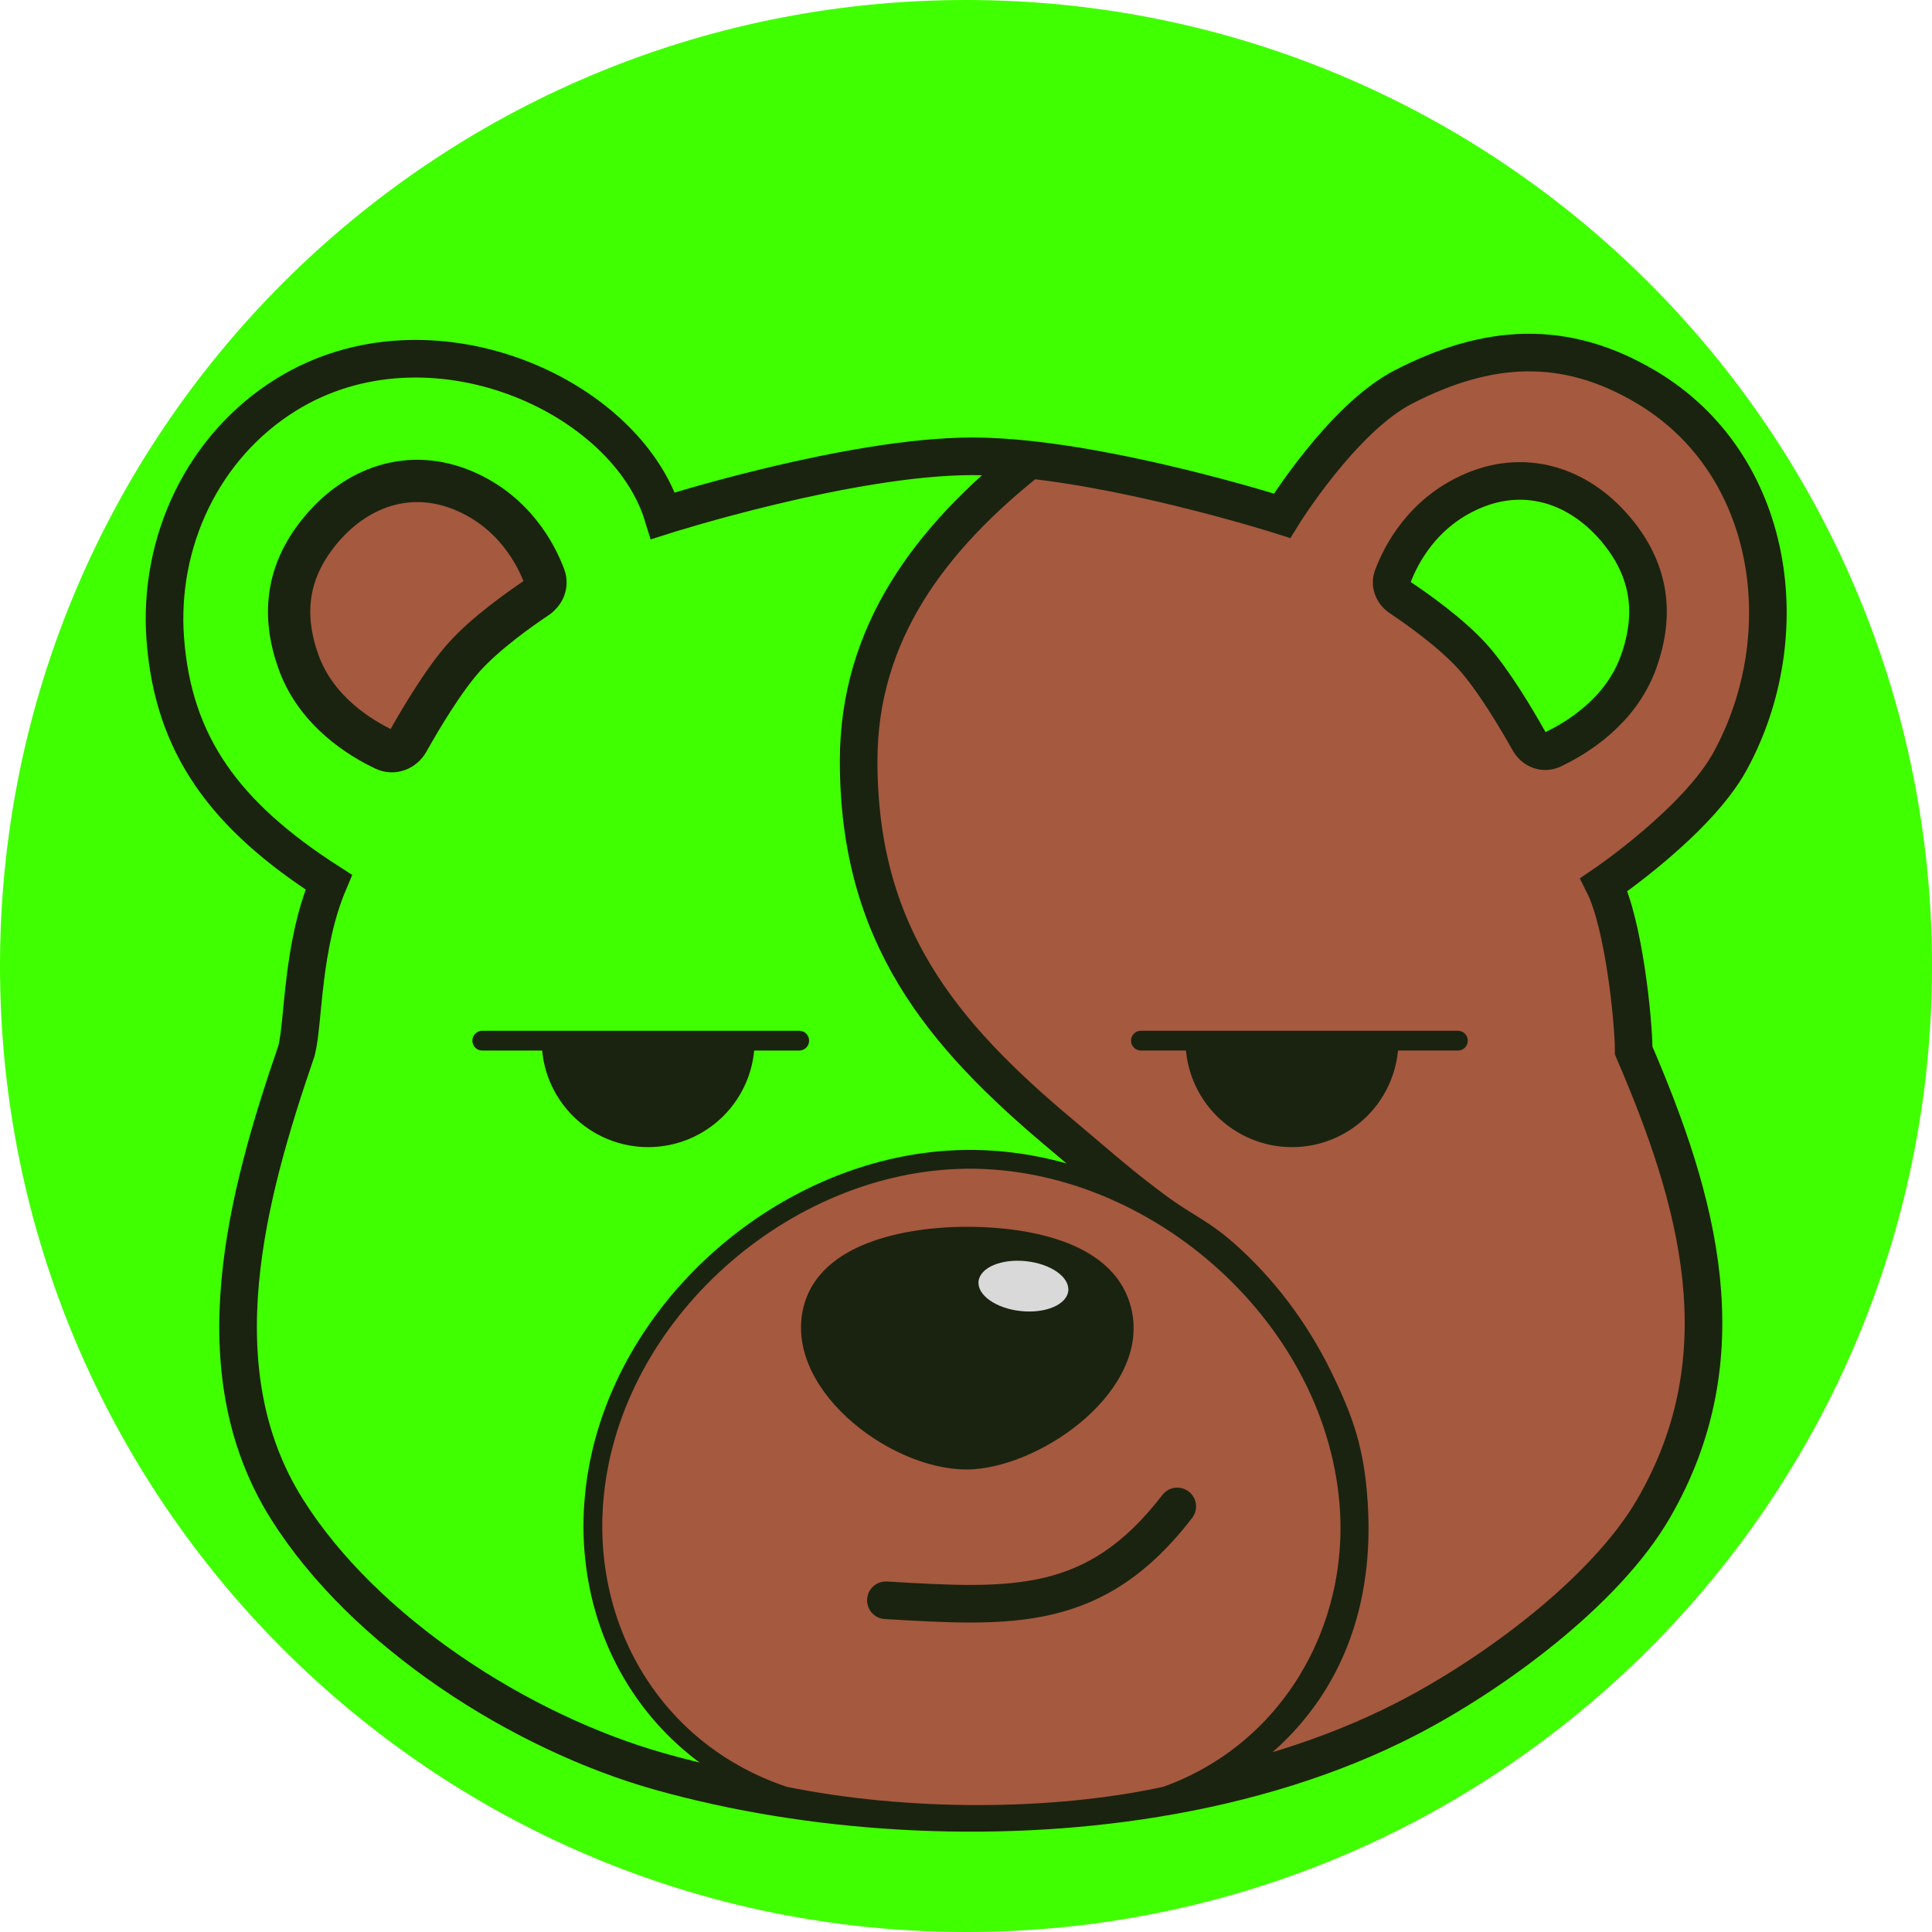
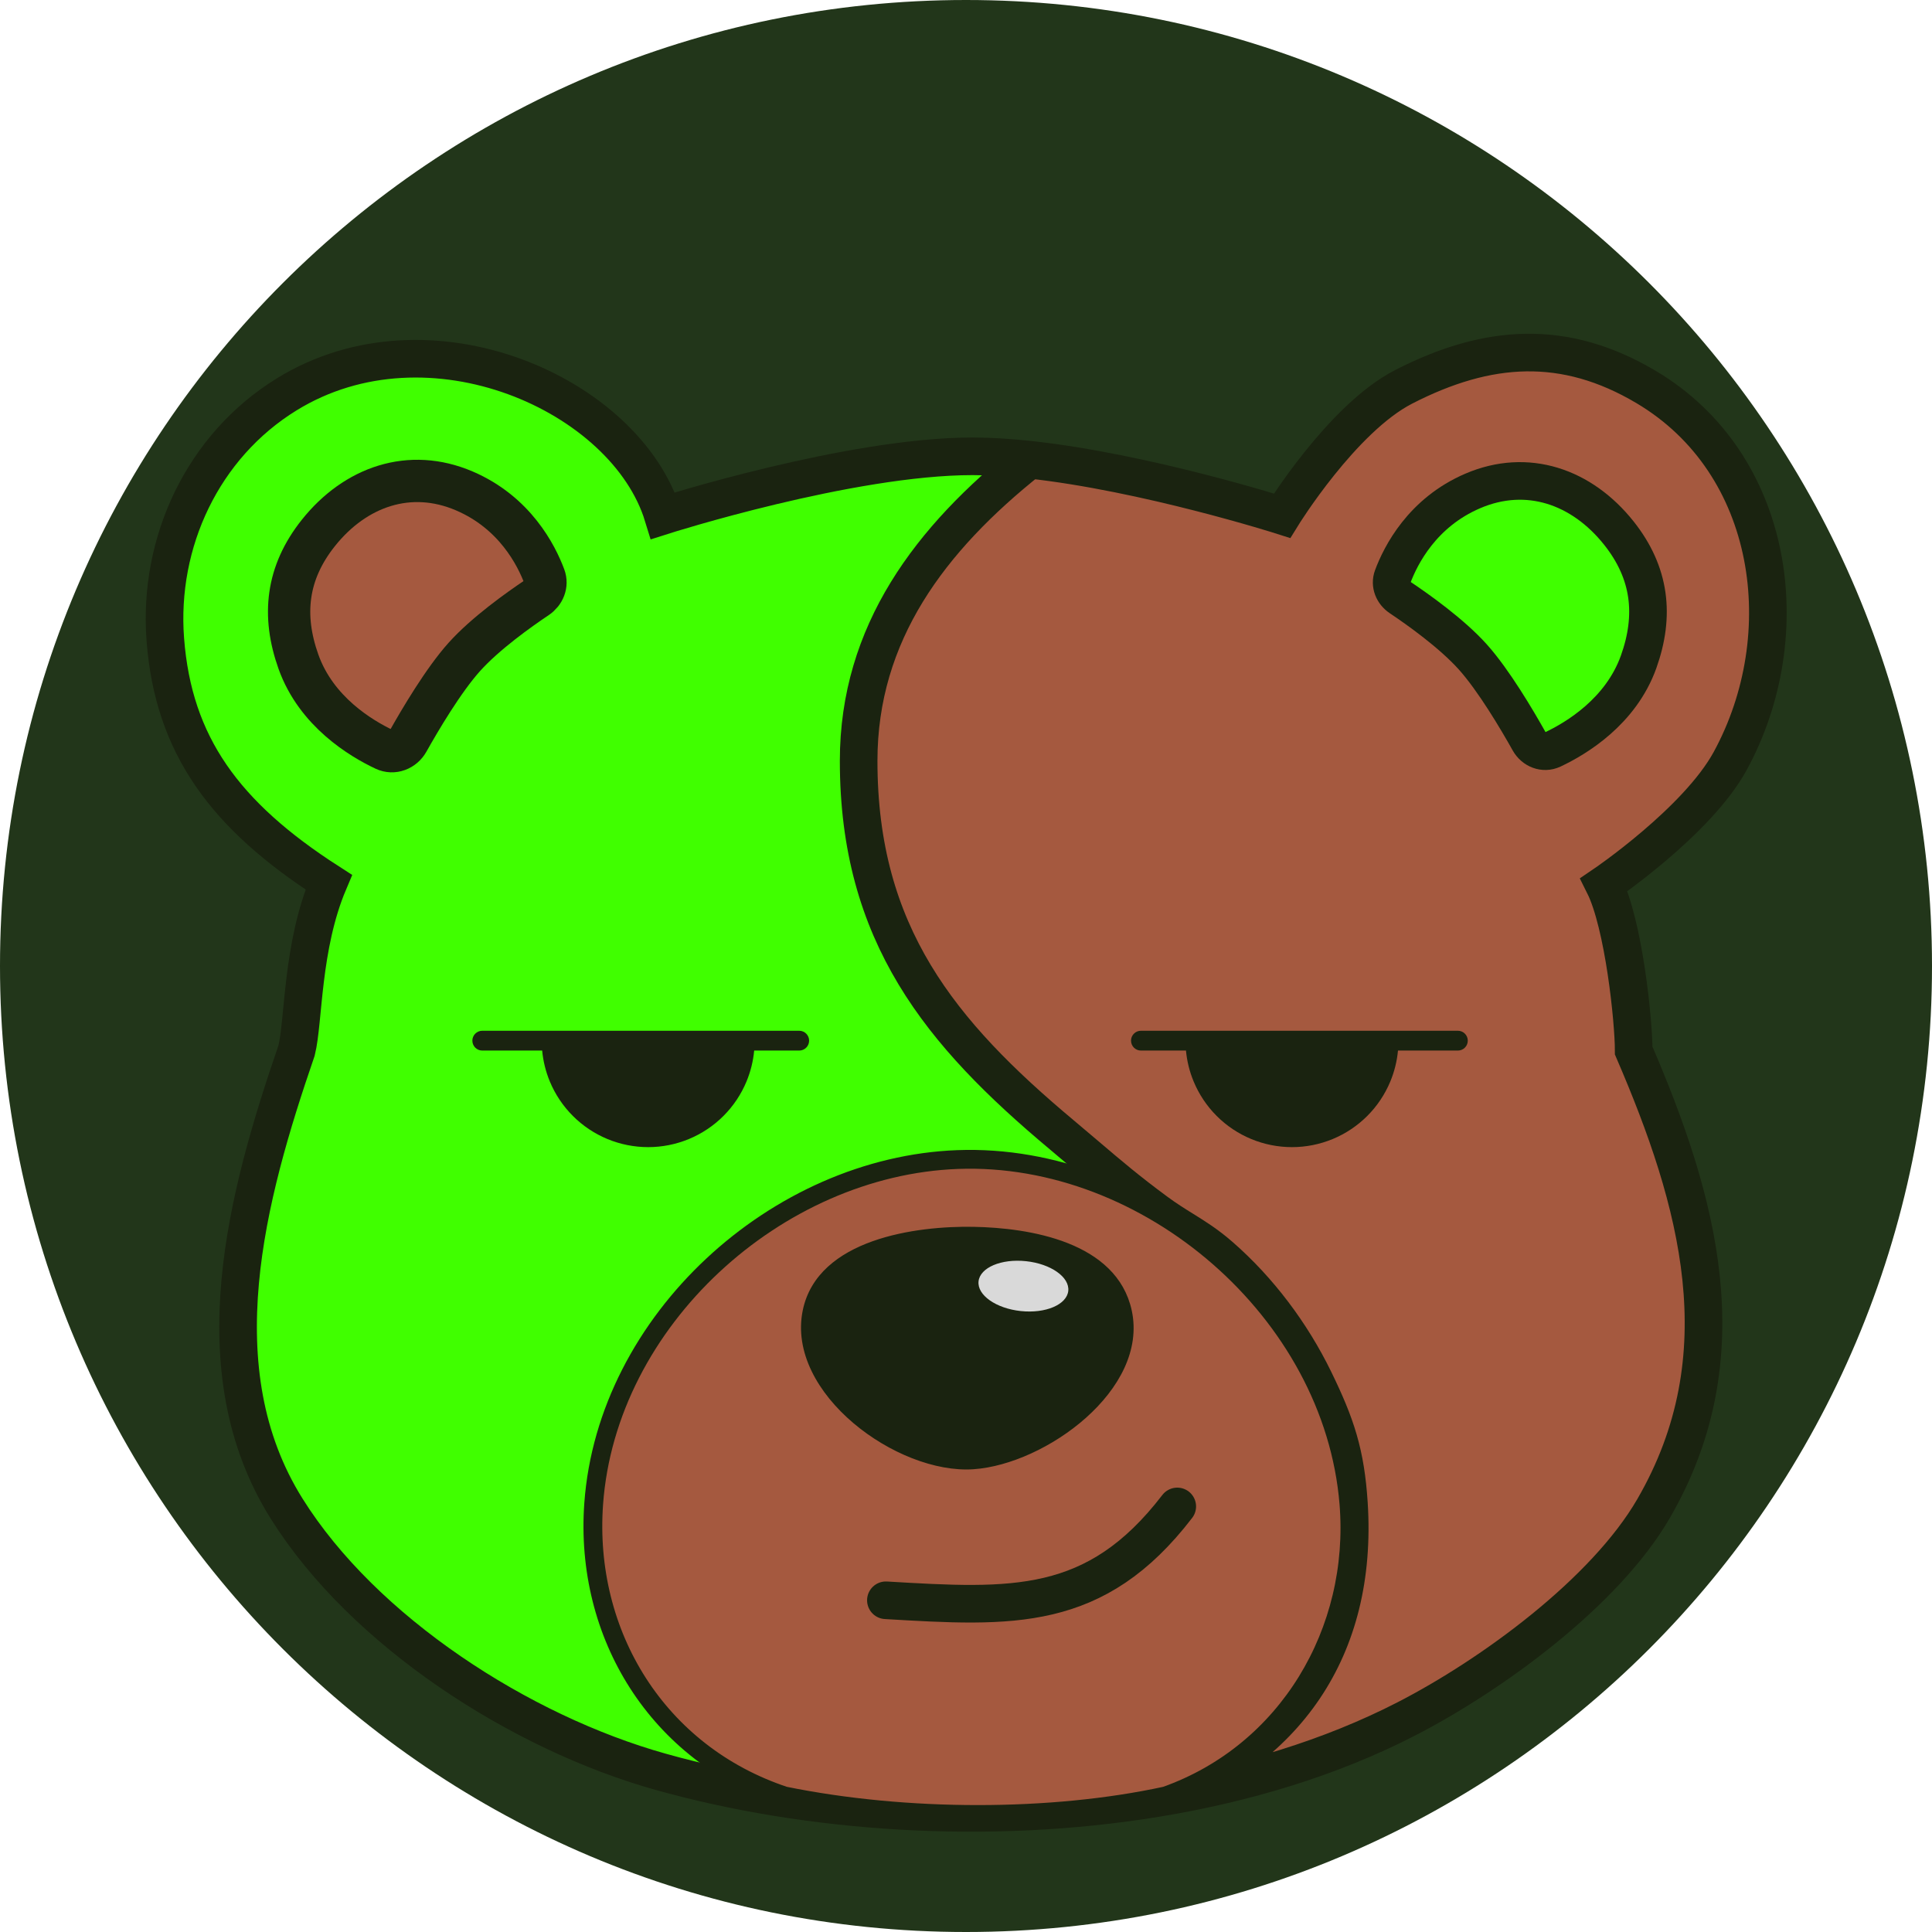
<svg xmlns="http://www.w3.org/2000/svg" width="411" height="411" viewBox="0 0 411 411" fill="none">
-   <circle cx="205.5" cy="205.5" r="205.5" fill="#40FF00" />
+   <circle cx="205.5" cy="205.5" r="205.5" fill="#22361A" />
  <path fill-rule="evenodd" clip-rule="evenodd" d="M206.893 97.073C180.709 97.073 141.048 109.715 141.048 109.715C133.147 83.902 91.362 65.177 60.98 83.902C43.155 94.888 33.587 115.35 35.17 136.051C36.887 158.515 47.811 173.451 69.936 187.674C65.979 197.025 64.97 207.356 64.224 214.984C63.878 218.528 63.589 221.488 63.087 223.493C52.462 254.433 42.431 291.347 60.98 320.944C77.393 347.131 110.69 368.55 140.521 376.914C172.11 385.772 210.344 388.361 245.874 382.548C273.266 372.566 288.954 350.969 286.962 319.89C286.278 309.231 284.267 303.154 279.587 293.552C274.772 283.675 267.851 274.432 259.57 267.214C256.7 264.713 254.29 263.216 251.736 261.63C249.926 260.505 248.043 259.336 245.874 257.733C239.851 253.282 236.002 250.007 231.254 245.967C229.606 244.566 227.85 243.071 225.857 241.403C200.046 219.806 182.662 198.735 182.662 161.864C182.662 134.681 197.902 114.562 219.009 97.797C214.795 97.34 210.702 97.073 206.893 97.073Z" fill="#40FF00" />
  <path d="M219.009 97.796C214.795 97.34 210.702 97.072 206.893 97.072C180.709 97.072 141.048 109.714 141.048 109.714C133.147 83.901 91.362 65.177 60.98 83.901C43.155 94.887 33.587 115.35 35.17 136.051C36.887 158.515 47.811 173.451 69.936 187.673C65.979 197.024 64.97 207.356 64.224 214.983C63.878 218.527 63.589 221.488 63.087 223.493C52.462 254.432 42.431 291.347 60.98 320.943C77.393 347.131 110.69 368.55 140.521 376.914C172.11 385.772 210.344 388.36 245.874 382.548M219.009 97.796C243.774 100.482 272.739 109.714 272.739 109.714C272.739 109.714 285.48 89.046 298.55 82.323C316.478 73.101 332.837 72.031 350.173 82.323C377.741 98.688 382.627 135.171 368.083 161.864C361.053 174.765 341.218 188.202 341.218 188.202C345.432 196.628 347.539 217.171 347.539 223.493C361.274 255.377 370.657 288.364 351.753 320.943C341.411 338.769 317.313 356.353 299.077 365.718C283.065 373.942 264.854 379.443 245.874 382.548M219.009 97.796C197.902 114.562 182.662 134.681 182.662 161.864C182.662 198.735 200.046 219.805 225.857 241.402C227.85 243.07 229.606 244.565 231.254 245.966C236.002 250.007 239.851 253.281 245.874 257.732C248.043 259.335 249.926 260.505 251.736 261.629C254.29 263.216 256.7 264.713 259.57 267.214C267.851 274.431 274.772 283.674 279.587 293.552C284.267 303.153 286.278 309.23 286.962 319.89C288.954 350.969 273.266 372.566 245.874 382.548" stroke="#1A2310" stroke-width="4" />
-   <path fill-rule="evenodd" clip-rule="evenodd" d="M272.739 109.714C272.739 109.714 243.775 100.482 219.009 97.796C197.902 114.562 182.663 134.681 182.663 161.864C182.663 198.735 200.046 219.805 225.857 241.402C227.85 243.07 229.607 244.565 231.254 245.966C236.003 250.007 239.851 253.281 245.874 257.732C248.043 259.335 249.926 260.505 251.736 261.629C254.29 263.216 256.7 264.713 259.57 267.214C267.851 274.431 274.772 283.674 279.587 293.552C284.267 303.153 286.278 309.23 286.962 319.89C288.954 350.969 273.266 372.566 245.874 382.548C264.855 379.443 283.065 373.942 299.077 365.718C317.313 356.353 341.411 338.769 351.754 320.943C370.657 288.364 361.274 255.377 347.54 223.493C347.54 217.171 345.433 196.628 341.218 188.202C341.218 188.202 361.053 174.765 368.083 161.864C382.627 135.171 377.741 98.688 350.173 82.323C332.838 72.031 316.478 73.101 298.551 82.323C285.48 89.046 272.739 109.714 272.739 109.714Z" fill="#A5593F" />
+   <path fill-rule="evenodd" clip-rule="evenodd" d="M272.739 109.714C272.739 109.714 243.775 100.482 219.009 97.796C197.902 114.562 182.663 134.681 182.663 161.864C182.663 198.735 200.046 219.805 225.857 241.402C227.85 243.07 229.607 244.565 231.254 245.966C236.003 250.007 239.851 253.281 245.874 257.732C248.043 259.335 249.926 260.505 251.736 261.629C254.29 263.216 256.7 264.713 259.57 267.214C267.851 274.431 274.772 283.674 279.587 293.552C284.267 303.153 286.278 309.23 286.962 319.89C288.954 350.969 273.266 372.566 245.874 382.548C264.855 379.443 283.065 373.942 299.077 365.718C317.313 356.353 341.411 338.769 351.754 320.943C370.657 288.364 361.274 255.377 347.54 223.493C347.54 217.171 345.432 196.628 341.218 188.202C341.218 188.202 361.053 174.765 368.083 161.864C382.627 135.171 377.741 98.688 350.173 82.323C332.838 72.031 316.478 73.101 298.551 82.323C285.48 89.046 272.739 109.714 272.739 109.714Z" fill="#A5593F" />
  <path d="M219.009 97.796C214.795 97.34 210.702 97.072 206.893 97.072C180.709 97.072 141.048 109.714 141.048 109.714C133.147 83.901 91.362 65.177 60.98 83.901C43.155 94.887 33.587 115.35 35.17 136.051C36.887 158.515 47.811 173.451 69.936 187.673C64.141 201.369 64.668 217.171 63.087 223.493C52.462 254.432 42.431 291.347 60.98 320.943C77.393 347.131 110.69 368.55 140.521 376.914C172.11 385.772 210.344 388.36 245.874 382.548M219.009 97.796C243.774 100.482 272.739 109.714 272.739 109.714C272.739 109.714 285.48 89.046 298.55 82.323C316.478 73.101 332.837 72.031 350.173 82.323C377.741 98.688 382.627 135.171 368.083 161.864C361.053 174.765 341.218 188.202 341.218 188.202C345.432 196.628 347.539 217.171 347.539 223.493C361.274 255.377 370.657 288.364 351.753 320.943C341.411 338.769 317.313 356.353 299.077 365.718C283.065 373.942 264.854 379.443 245.874 382.548M219.009 97.796C197.902 114.562 182.662 134.681 182.662 161.864C182.662 198.735 200.046 219.805 225.857 241.402C227.85 243.07 229.606 244.565 231.254 245.966C236.002 250.007 239.851 253.281 245.874 257.732C248.043 259.335 249.926 260.505 251.736 261.629C254.29 263.216 256.7 264.713 259.57 267.214C267.851 274.431 274.772 283.674 279.587 293.552C284.267 303.153 286.278 309.23 286.962 319.89C288.954 350.969 273.266 372.566 245.874 382.548" stroke="#1A2310" stroke-width="8" />
  <path d="M313.3 139.735C308.801 134.727 301.632 129.642 297.874 127.127C296.395 126.137 295.647 124.354 296.269 122.686C297.979 118.088 302.577 109.037 313.3 104.441C324.91 99.464 336.513 103.513 344.379 113.397C351.118 121.865 352.108 130.944 348.593 140.787C344.81 151.381 335.32 157.084 330.272 159.456C328.418 160.328 326.299 159.488 325.297 157.7C322.75 153.157 317.762 144.702 313.3 139.735Z" fill="#40FF00" stroke="#1A2310" stroke-width="8" />
  <path d="M98.788 139.735C103.287 134.727 110.456 129.642 114.214 127.127C115.693 126.137 116.44 124.354 115.819 122.686C114.108 118.088 109.511 109.037 98.788 104.441C87.178 99.464 75.574 103.513 67.709 113.397C60.97 121.865 59.98 130.944 63.495 140.787C67.278 151.381 76.768 157.084 81.815 159.456C83.67 160.328 85.788 159.488 86.79 157.7C89.338 153.157 94.326 144.702 98.788 139.735Z" fill="#A5593F" stroke="#1A2310" stroke-width="9" />
  <path d="M286.961 319.891C283.651 279.028 244.192 245.169 203.733 246.671C165.192 248.102 129.11 280.91 126.298 319.891C124.288 347.757 139.918 373.088 166.859 382.049C192.672 387.317 223.751 387.317 247.981 382.049C273.981 372.824 289.155 346.971 286.961 319.891Z" fill="#A5593F" stroke="#1A2310" stroke-width="4" />
  <path d="M188.457 340.432C215.322 342.012 233.059 343.119 250.442 320.469" stroke="#1A2310" stroke-width="8" stroke-linecap="round" />
  <path d="M310.139 219.275C311.303 219.275 312.246 220.219 312.246 221.382C312.246 222.547 311.303 223.489 310.139 223.489H297.398C297.188 225.742 296.641 227.953 295.772 230.051C294.634 232.798 292.967 235.296 290.863 237.399C288.76 239.503 286.262 241.171 283.514 242.308C280.766 243.447 277.82 244.033 274.846 244.033C271.872 244.033 268.926 243.447 266.179 242.308C263.43 241.171 260.932 239.503 258.829 237.399C256.725 235.296 255.058 232.798 253.92 230.051C253.051 227.953 252.505 225.742 252.294 223.489H242.713C241.549 223.489 240.606 222.547 240.606 221.382C240.606 220.219 241.549 219.275 242.713 219.275H310.139Z" fill="#1A2310" />
  <path d="M102.594 219.275C101.43 219.275 100.487 220.219 100.487 221.382C100.487 222.546 101.43 223.489 102.594 223.489H115.336C115.547 225.742 116.091 227.953 116.96 230.051C118.098 232.798 119.768 235.295 121.871 237.398C123.974 239.502 126.471 241.171 129.219 242.308C131.967 243.447 134.913 244.033 137.887 244.033C140.861 244.033 143.806 243.447 146.555 242.308C149.303 241.171 151.801 239.502 153.903 237.398C156.007 235.295 157.675 232.798 158.813 230.051C159.682 227.953 160.229 225.742 160.438 223.489H170.019C171.182 223.489 172.126 222.547 172.126 221.382C172.126 220.219 171.183 219.275 170.019 219.275H102.594Z" fill="#1A2310" />
  <path d="M240.266 278.869C237.173 264.642 218.941 261.698 207.08 261.486C195.049 261.271 174.308 264.001 171.26 278.869C167.722 296.121 191.1 313.162 207.08 312.055C222.19 311.008 243.847 295.338 240.266 278.869Z" fill="#1A2310" stroke="#1A2310" />
  <path d="M217.148 278.905C222.419 279.466 226.944 277.547 227.256 274.617C227.568 271.687 223.549 268.857 218.279 268.296C213.008 267.734 208.483 269.654 208.171 272.584C207.859 275.513 211.878 278.344 217.148 278.905Z" fill="#D9D9D9" />
</svg>
